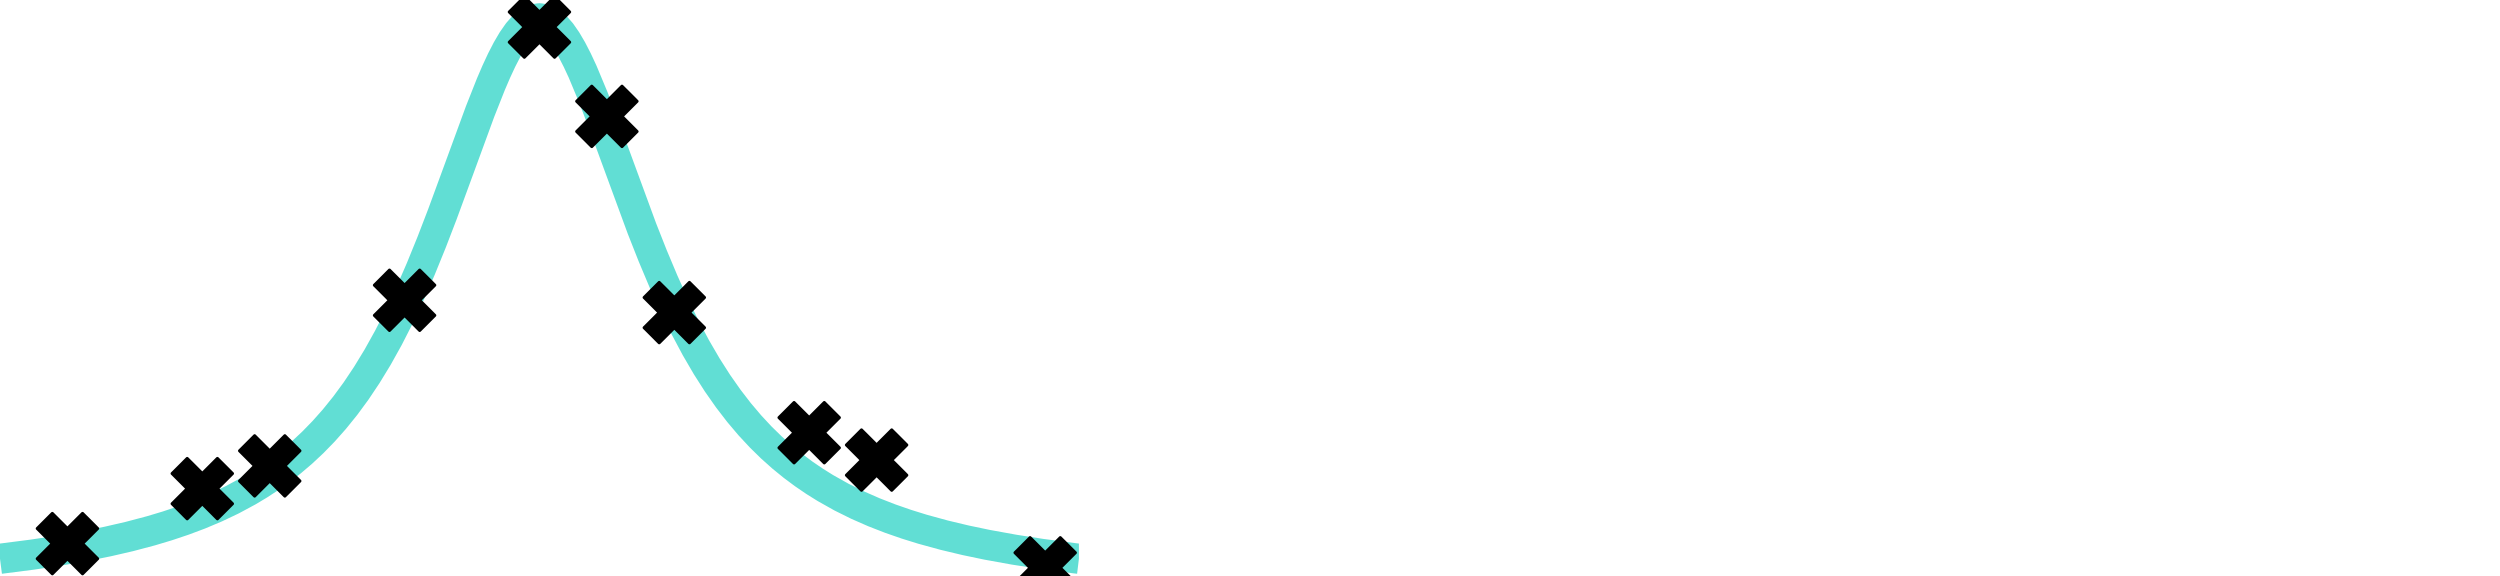
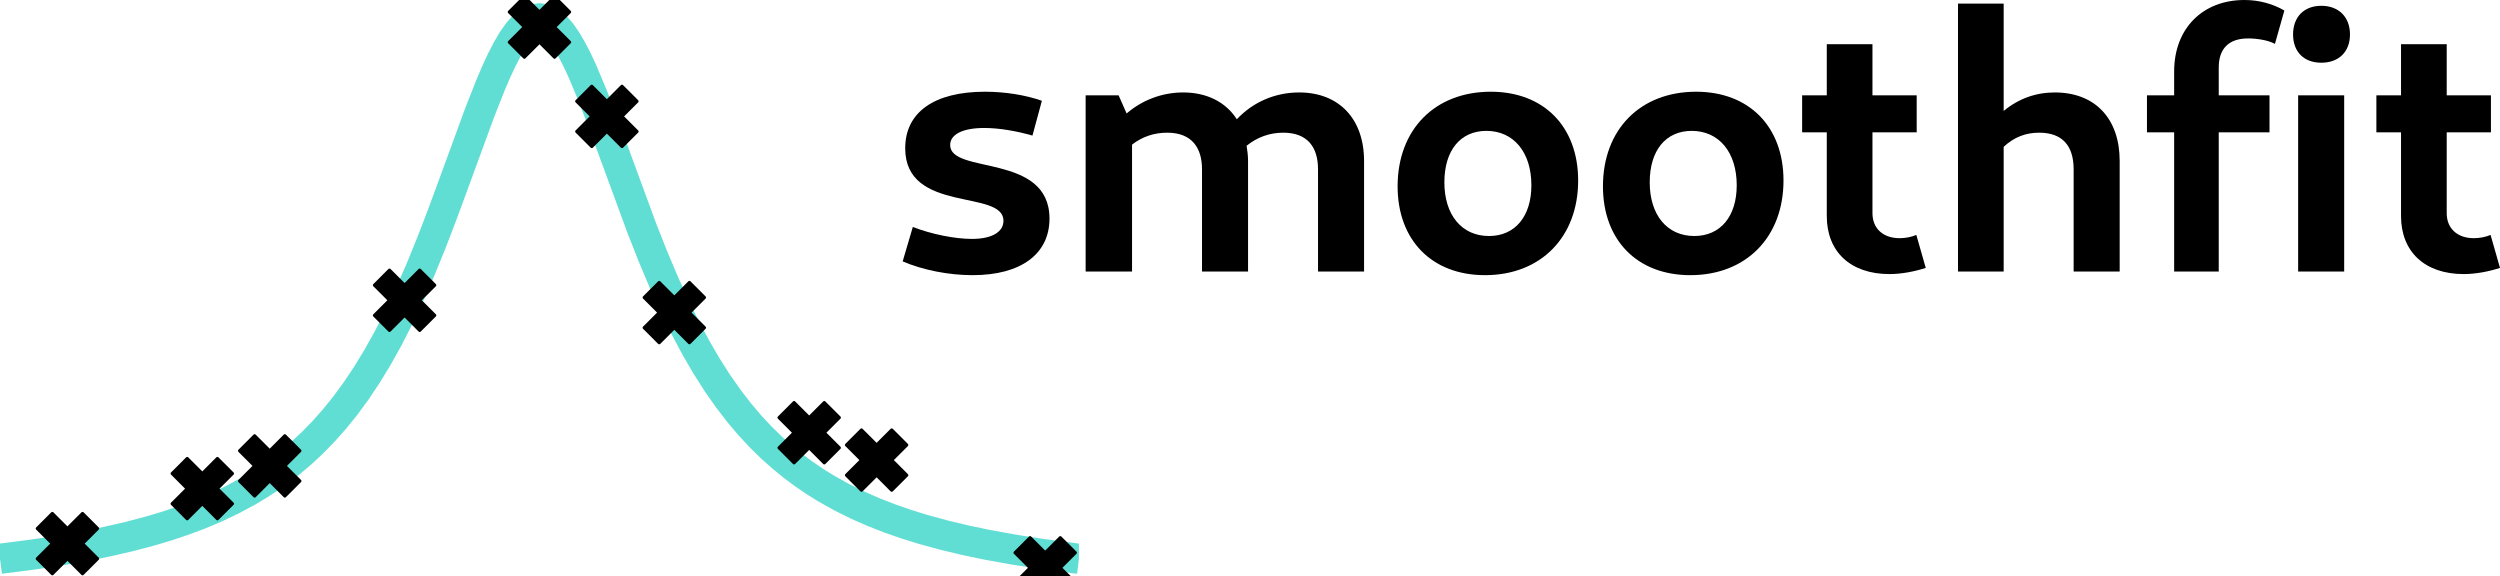
<svg xmlns="http://www.w3.org/2000/svg" xmlns:xlink="http://www.w3.org/1999/xlink" height="254.07" viewBox="0 0 827.51 190.552" width="1103.347" id="svg45">
  <defs id="defs4" stroke-linejoin="round">
    <style id="style2">*{stroke-linecap:butt;stroke-linejoin:round}</style>
  </defs>
  <g id="figure_1" transform="translate(-7.2 -39.158)" stroke-linejoin="round">
    <g id="patch_1">
      <path d="M0 280.512h371.52V0H0z" id="path6" fill="none" />
    </g>
    <g id="axes_1">
      <g id="line2d_1">
        <path clip-path="url(#p22f64d38d4)" d="M7.2 224.115l10.714-1.376 8.928-1.344 8.928-1.566 7.142-1.444 7.142-1.649 7.143-1.891 5.357-1.606 5.356-1.794 5.357-2.009 5.357-2.258 5.357-2.548 5.357-2.884 3.57-2.136 3.572-2.33 3.571-2.544 3.571-2.782 3.572-3.046 3.57-3.34 3.572-3.665 3.571-4.026 3.571-4.424 3.572-4.861 3.57-5.34 3.572-5.858 3.571-6.413 3.571-7 3.572-7.603 3.57-8.206 3.572-8.778 3.571-9.282 5.357-14.58 7.142-19.485 3.572-9.023 1.785-4.152 1.786-3.837 1.785-3.467 1.786-3.041 1.786-2.566 1.785-2.047 1.786-1.49 1.785-.904 1.786-.304 1.786.304 1.785.905 1.786 1.49 1.785 2.046 1.786 2.566 1.786 3.041 1.785 3.467 1.786 3.837 3.571 8.562 3.571 9.376 12.5 34 3.57 9.041 3.572 8.499 3.571 7.906 3.571 7.3 3.571 6.703 3.572 6.132 3.57 5.593 3.572 5.096 3.571 4.637 3.571 4.22 3.572 3.841 3.57 3.499 3.572 3.189 3.571 2.91 3.571 2.66 3.572 2.434 3.57 2.23 5.358 3.009 5.356 2.654 5.357 2.35 5.357 2.088 5.357 1.862 5.357 1.666 7.142 1.959 7.142 1.705 7.143 1.493 8.928 1.615 8.928 1.385 10.713 1.415 1.786.214" id="path9" fill="none" stroke="#61ded4" stroke-width="10" stroke-linecap="square" />
      </g>
      <g id="line2d_2">
        <defs id="defs13">
          <path d="M-5 10l5-5 5 5 5-5-5-5 5-5-5-5-5 5-5-5-5 5 5 5-5 5z" id="mc8e9ab356d" stroke="#000" stroke-linejoin="miter" />
        </defs>
        <g clip-path="url(#p22f64d38d4)" id="g35" stroke="#000" stroke-linejoin="miter">
          <use x="29.52" xlink:href="#mc8e9ab356d" y="219.095" id="use15" width="100%" height="100%" />
          <use x="74.16" xlink:href="#mc8e9ab356d" y="200.897" id="use17" width="100%" height="100%" />
          <use x="96.48" xlink:href="#mc8e9ab356d" y="193.373" id="use19" width="100%" height="100%" />
          <use x="141.12" xlink:href="#mc8e9ab356d" y="138.55" id="use21" width="100%" height="100%" />
          <use x="185.76" xlink:href="#mc8e9ab356d" y="48.118" id="use23" width="100%" height="100%" />
          <use x="208.08" xlink:href="#mc8e9ab356d" y="77.686" id="use25" width="100%" height="100%" />
          <use x="230.4" xlink:href="#mc8e9ab356d" y="142.629" id="use27" width="100%" height="100%" />
          <use x="275.04" xlink:href="#mc8e9ab356d" y="182.386" id="use29" width="100%" height="100%" />
          <use x="297.36" xlink:href="#mc8e9ab356d" y="191.451" id="use31" width="100%" height="100%" />
          <use x="353.16" xlink:href="#mc8e9ab356d" y="227.108" id="use33" width="100%" height="100%" />
        </g>
      </g>
    </g>
  </g>
  <defs id="defs43">
    <clipPath id="p22f64d38d4" stroke-linejoin="round">
      <path id="rect40" d="M7.2 7.2h357.12v266.112H7.2z" />
    </clipPath>
  </defs>
-   <flowRoot xml:space="preserve" id="flowRoot864" style="line-height:0%;-inkscape-font-specification:'Commando Bold'" transform="matrix(.75 0 0 .75 -.068 .066)" font-style="normal" font-variant="normal" font-weight="700" font-stretch="normal" font-size="5.333" font-family="Commando" letter-spacing="0" word-spacing="0" fill="#000" fill-opacity="1" stroke="none" stroke-width="1" stroke-linecap="butt" stroke-linejoin="miter" stroke-opacity="1">
-     <flowRegion id="flowRegion866" stroke-linecap="butt" stroke-linejoin="round">
-       <path id="rect868" d="M393.034 76.071h1003.187v272.588H393.034z" />
-     </flowRegion>
-     <flowPara id="flowPara870" style="-inkscape-font-specification:'Cantarell Bold'" font-style="normal" font-variant="normal" font-weight="700" font-stretch="normal" font-size="160" font-family="Cantarell" stroke-linecap="butt" stroke-linejoin="round">smoothfit</flowPara>
-   </flowRoot>
+   <g aria-label="smoothfit" transform="matrix(.75 0 0 .75 -.068 .066)" style="line-height:0%;-inkscape-font-specification:'Commando Bold'" id="flowRoot864" font-weight="700" font-size="160" font-family="Cantarell" letter-spacing="0" word-spacing="0" stroke-linejoin="round">
+     <path d="M429.353 121.352c21.44 0 33.92-9.44 33.92-24.96 0-29.12-43.84-19.36-43.84-32.48 0-4.64 5.44-7.52 15.04-7.52 6.4 0 14.08 1.28 21.28 3.36l4.16-15.36c-7.2-2.56-16.32-4-25.12-4-22.24 0-35.2 8.96-35.2 24.96 0 28.96 43.36 17.92 43.36 32 0 4.96-5.12 8-13.92 8-7.52 0-17.92-2.08-26.08-5.28l-4.48 15.2c8.96 3.84 20.32 6.08 30.88 6.08z" style="-inkscape-font-specification:'Cantarell Bold'" id="path841" />
+     <path d="M479.226 119.752h20.48v-56c4.48-3.52 9.76-5.28 15.52-5.28 11.2 0 15.36 7.04 15.36 16.16v45.12h20.32v-48.8c0-2.4-.32-4.64-.64-6.72 4.8-3.84 10.24-5.76 16.16-5.76 10.88 0 15.36 6.56 15.36 16.16v45.12h20.32v-48.8c0-18.56-11.04-30.24-28.64-30.24-10.72 0-20.48 4.32-27.52 11.84-4.8-7.52-13.12-11.84-23.68-11.84-9.28 0-18.08 3.36-24.96 9.28l-3.52-8h-14.56z" style="-inkscape-font-specification:'Cantarell Bold'" id="path843" />
+     <path d="M655.47 121.352c24.64 0 41.12-16.8 41.12-41.76 0-23.84-15.2-39.2-38.56-39.2-24.64 0-41.12 16.64-41.12 41.76 0 23.68 15.04 39.2 38.56 39.2zm1.76-17.28c-12 0-19.68-9.28-19.68-23.68 0-14.08 7.04-22.72 18.56-22.72 12 0 19.84 9.44 19.84 24 0 13.76-7.2 22.4-18.72 22.4z" style="-inkscape-font-specification:'Cantarell Bold'" id="path845" />
+     <path d="M746.096 121.352c24.64 0 41.12-16.8 41.12-41.76 0-23.84-15.2-39.2-38.56-39.2-24.64 0-41.12 16.64-41.12 41.76 0 23.68 15.04 39.2 38.56 39.2zm1.76-17.28c-12 0-19.68-9.28-19.68-23.68 0-14.08 7.04-22.72 18.56-22.72 12 0 19.84 9.44 19.84 24 0 13.76-7.2 22.4-18.72 22.4z" style="-inkscape-font-specification:'Cantarell Bold'" id="path847" />
+     <path d="M834 120.872c5.28 0 11.04-1.12 16-2.72l-4.16-14.56c-2.24.96-4.96 1.44-7.36 1.44-7.36 0-12-4.32-12-11.04v-35.68H846v-16.32h-19.52v-22.56h-20.16v22.56h-10.88v16.32h10.88v36.96c0 15.68 10.4 25.6 27.68 25.6z" style="-inkscape-font-specification:'Cantarell Bold'" id="path849" />
+     <path d="M864.226 119.752h20.16v-55.04c4.64-4.32 9.76-6.24 15.68-6.24 10.08 0 15.2 5.6 15.2 16.16v45.12h20.32v-48.8c0-18.72-10.88-30.24-28.64-30.24-8.32 0-16 2.72-22.56 8.16V1.512h-20.16z" style="-inkscape-font-specification:'Cantarell Bold'" id="path851" />
+     <path d="M959.628 119.752h19.68v-61.44h22.4v-16.32h-22.4v-12.32c0-8.32 4.48-12.8 12.96-12.8 4 0 8.96.8 11.84 2.4l4.16-14.72c-4.96-2.88-11.04-4.64-17.6-4.64-18.56 0-31.04 12.64-31.04 31.52v10.56h-12v16.32h12zm64.96-92.16c7.68 0 12.64-4.8 12.64-12.48 0-7.68-4.96-12.64-12.64-12.64-7.68 0-12.48 4.96-12.48 12.64 0 7.68 4.8 12.48 12.48 12.48zm-10.24 92.16h20.32v-77.76h-20.32z" style="-inkscape-font-specification:'Cantarell Bold'" id="path853" />
+     <path d="M1087.438 120.872c5.28 0 11.04-1.12 16-2.72l-4.16-14.56c-2.24.96-4.96 1.44-7.36 1.44-7.36 0-12-4.32-12-11.04v-35.68h19.52v-16.32h-19.52v-22.56h-20.16v22.56h-10.88v16.32h10.88v36.96c0 15.68 10.4 25.6 27.68 25.6z" style="-inkscape-font-specification:'Cantarell Bold'" id="path855" />
+   </g>
</svg>
